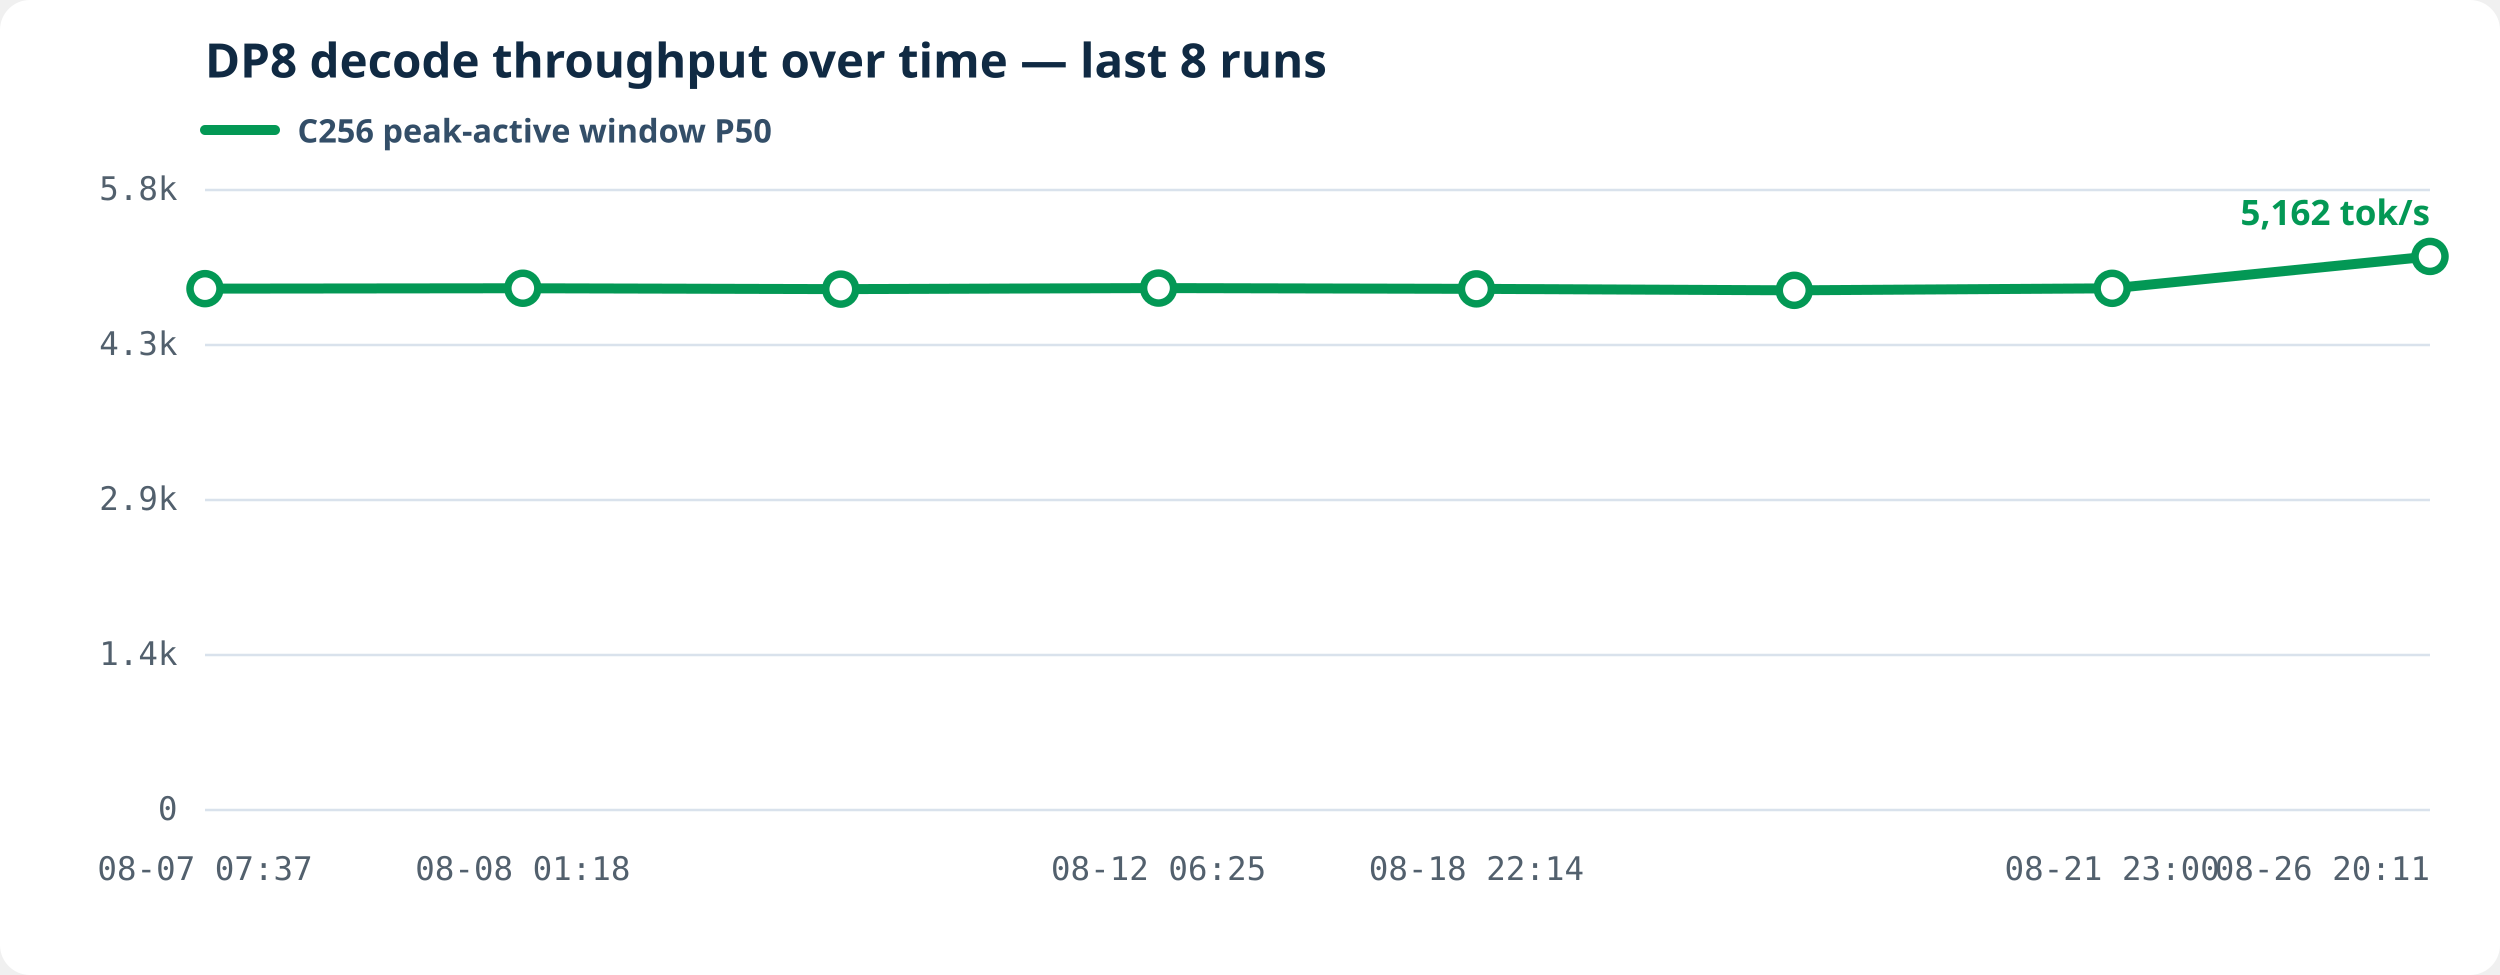
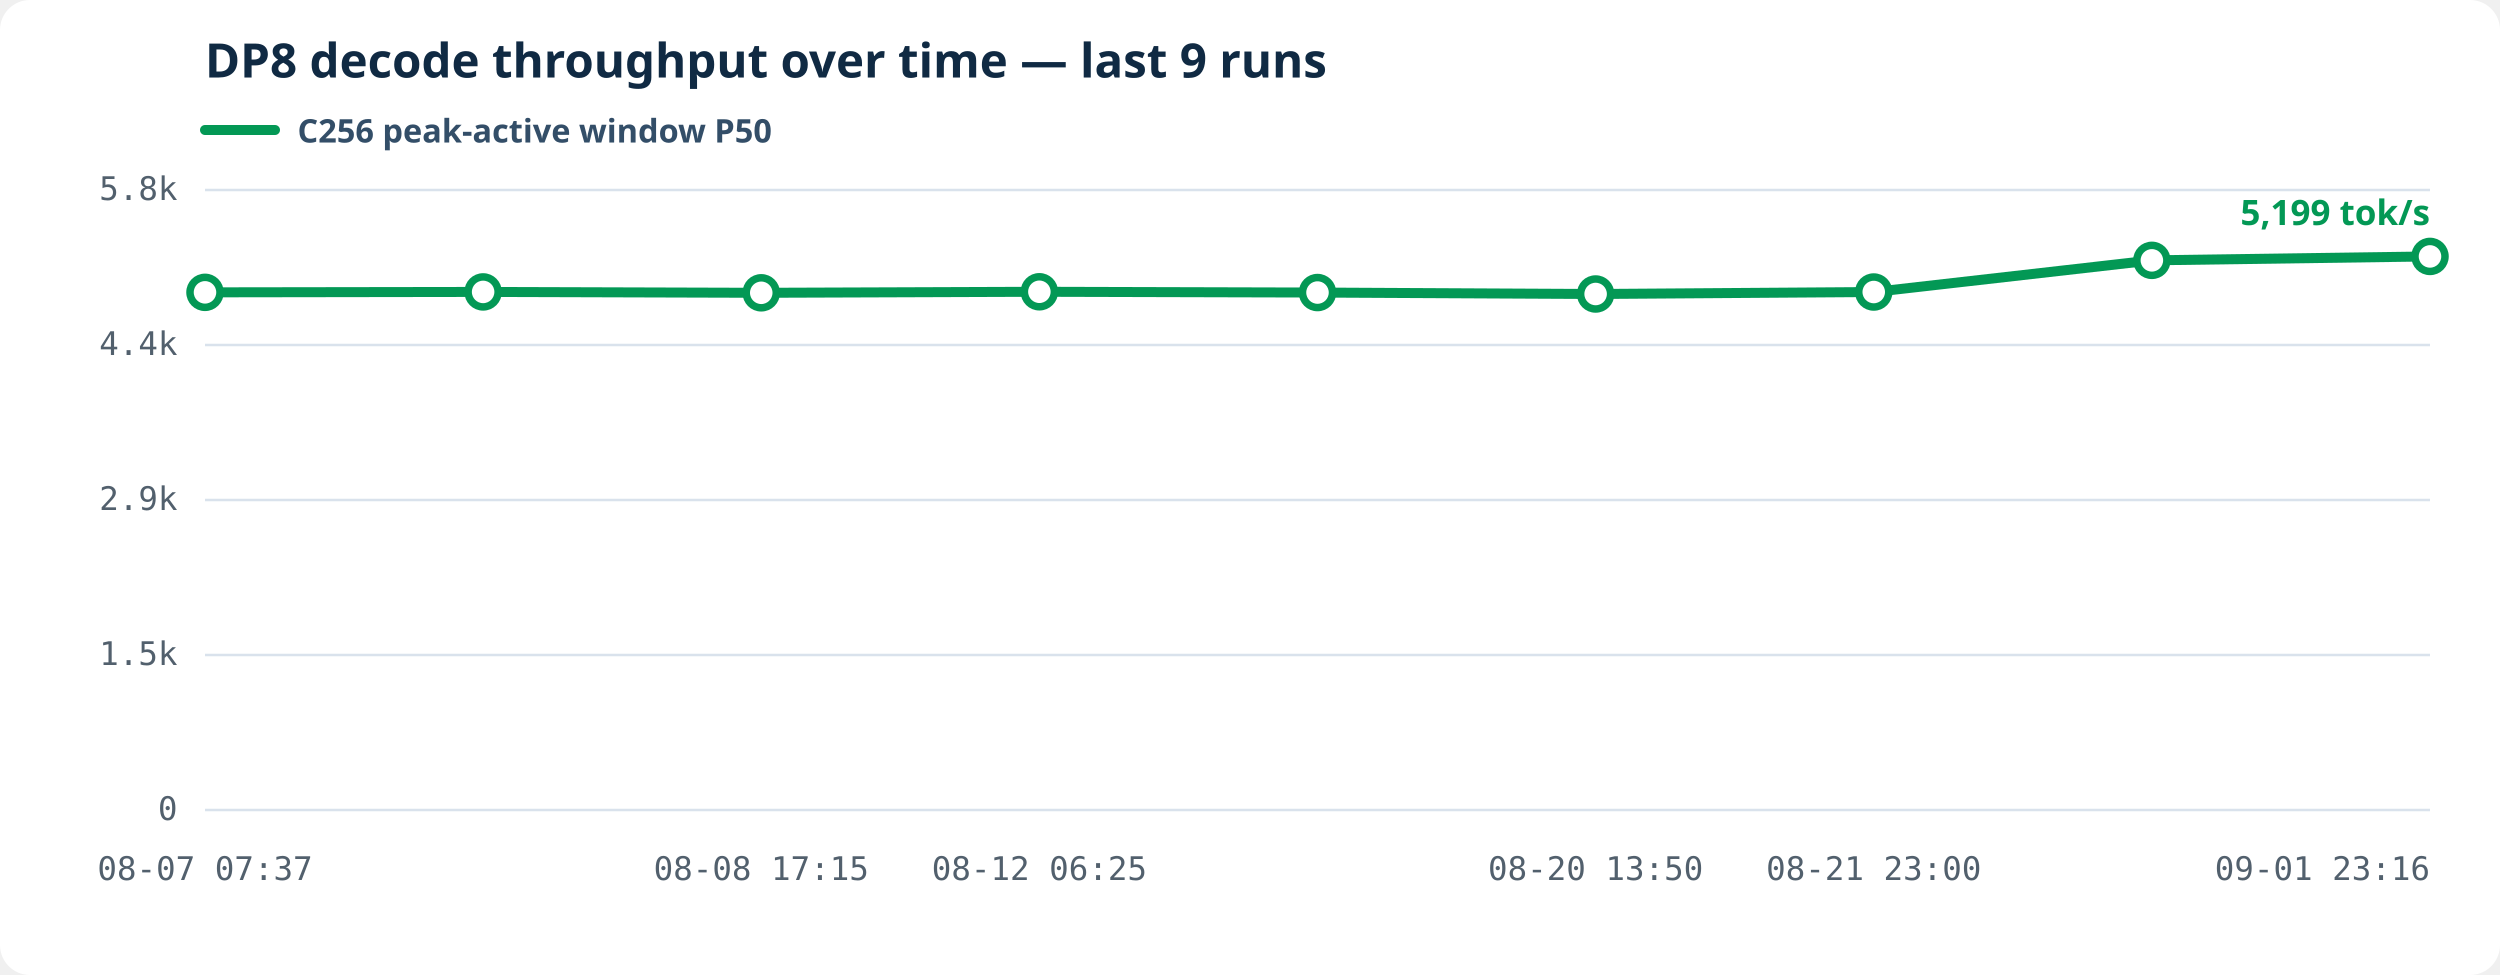
<svg xmlns="http://www.w3.org/2000/svg" viewBox="0 0 1000 390" role="img" aria-labelledby="decode-history-title decode-history-desc">
  <style>.bg{fill:#fff}.grid{stroke:#d9e2ec;stroke-width:1}.axis{fill:#52606d;font:13px ui-monospace,SFMono-Regular,Consolas,monospace}.heading{fill:#102a43;font:600 19px system-ui,sans-serif}.line{fill:none;stroke-width:4;stroke-linejoin:round;stroke-linecap:round}.dot{fill:#fff;stroke-width:3}.latest{stroke-width:3}.legend{fill:#334e68;font:600 13px system-ui,sans-serif}.value{font:600 14px system-ui,sans-serif}</style>
  <rect class="bg" width="1000" height="390" rx="12" />
-   <text class="heading" x="82" y="31">DP8 decode throughput over time — last 8 runs</text>
+   <text class="heading" x="82" y="31">DP8 decode throughput over time — last 9 runs</text>
  <line x1="82" y1="52" x2="110" y2="52" stroke="#039855" stroke-width="4" stroke-linecap="round" />
  <text class="legend" x="119" y="57">C256 peak-active window P50</text>
  <line class="grid" x1="82" y1="324.00" x2="972" y2="324.00" />
  <text class="axis" text-anchor="end" x="71" y="328.00">0</text>
  <line class="grid" x1="82" y1="262.00" x2="972" y2="262.00" />
-   <text class="axis" text-anchor="end" x="71" y="266.00">1.4k</text>
+   <text class="axis" text-anchor="end" x="71" y="266.00">1.5k</text>
  <line class="grid" x1="82" y1="200.00" x2="972" y2="200.00" />
  <text class="axis" text-anchor="end" x="71" y="204.00">2.9k</text>
  <line class="grid" x1="82" y1="138.00" x2="972" y2="138.00" />
-   <text class="axis" text-anchor="end" x="71" y="142.00">4.3k</text>
+   <text class="axis" text-anchor="end" x="71" y="142.00">4.4k</text>
  <line class="grid" x1="82" y1="76.00" x2="972" y2="76.00" />
  <text class="axis" text-anchor="end" x="71" y="80.00">5.8k</text>
  <text class="axis" text-anchor="middle" x="82.00" y="352">08-07 07:37</text>
-   <text class="axis" text-anchor="middle" x="209.14" y="352">08-08 01:18</text>
-   <text class="axis" text-anchor="middle" x="463.43" y="352">08-12 06:25</text>
-   <text class="axis" text-anchor="middle" x="590.57" y="352">08-18 22:14</text>
-   <text class="axis" text-anchor="middle" x="844.86" y="352">08-21 23:00</text>
-   <text class="axis" text-anchor="end" x="972.00" y="352">08-26 20:11</text>
-   <polyline class="line" stroke="#039855" points="82.00,115.46 209.14,115.30 336.29,115.65 463.43,115.23 590.57,115.54 717.71,116.13 844.86,115.33 972.00,102.57" />
-   <circle class="dot" fill="#fff" stroke="#039855" cx="82.00" cy="115.46" r="6" />
-   <circle class="dot" fill="#fff" stroke="#039855" cx="209.14" cy="115.30" r="6" />
-   <circle class="dot" fill="#fff" stroke="#039855" cx="336.29" cy="115.65" r="6" />
-   <circle class="dot" fill="#fff" stroke="#039855" cx="463.43" cy="115.23" r="6" />
-   <circle class="dot" fill="#fff" stroke="#039855" cx="590.57" cy="115.54" r="6" />
-   <circle class="dot" fill="#fff" stroke="#039855" cx="717.71" cy="116.13" r="6" />
-   <circle class="dot" fill="#fff" stroke="#039855" cx="844.86" cy="115.33" r="6" />
+   <text class="axis" text-anchor="middle" x="304.50" y="352">08-08 17:15</text>
+   <text class="axis" text-anchor="middle" x="415.75" y="352">08-12 06:25</text>
+   <text class="axis" text-anchor="middle" x="638.25" y="352">08-20 13:50</text>
+   <text class="axis" text-anchor="middle" x="749.50" y="352">08-21 23:00</text>
+   <text class="axis" text-anchor="end" x="972.00" y="352">09-01 23:16</text>
+   <polyline class="line" stroke="#039855" points="82.00,116.94 193.25,116.77 304.50,117.12 415.75,116.71 527.00,117.02 638.25,117.60 749.50,116.81 860.75,104.14 972.00,102.57" />
+   <circle class="dot" fill="#fff" stroke="#039855" cx="82.00" cy="116.94" r="6" />
+   <circle class="dot" fill="#fff" stroke="#039855" cx="193.25" cy="116.77" r="6" />
+   <circle class="dot" fill="#fff" stroke="#039855" cx="304.50" cy="117.12" r="6" />
+   <circle class="dot" fill="#fff" stroke="#039855" cx="415.75" cy="116.71" r="6" />
+   <circle class="dot" fill="#fff" stroke="#039855" cx="527.00" cy="117.02" r="6" />
+   <circle class="dot" fill="#fff" stroke="#039855" cx="638.25" cy="117.60" r="6" />
+   <circle class="dot" fill="#fff" stroke="#039855" cx="749.50" cy="116.81" r="6" />
+   <circle class="dot" fill="#fff" stroke="#039855" cx="860.75" cy="104.14" r="6" />
  <circle class="dot latest" fill="#039855" stroke="#039855" cx="972.00" cy="102.57" r="6" />
-   <text class="value" fill="#039855" text-anchor="end" x="972.00" y="90.00">5,162 tok/s</text>
+   <text class="value" fill="#039855" text-anchor="end" x="972.00" y="90.00">5,199 tok/s</text>
</svg>
